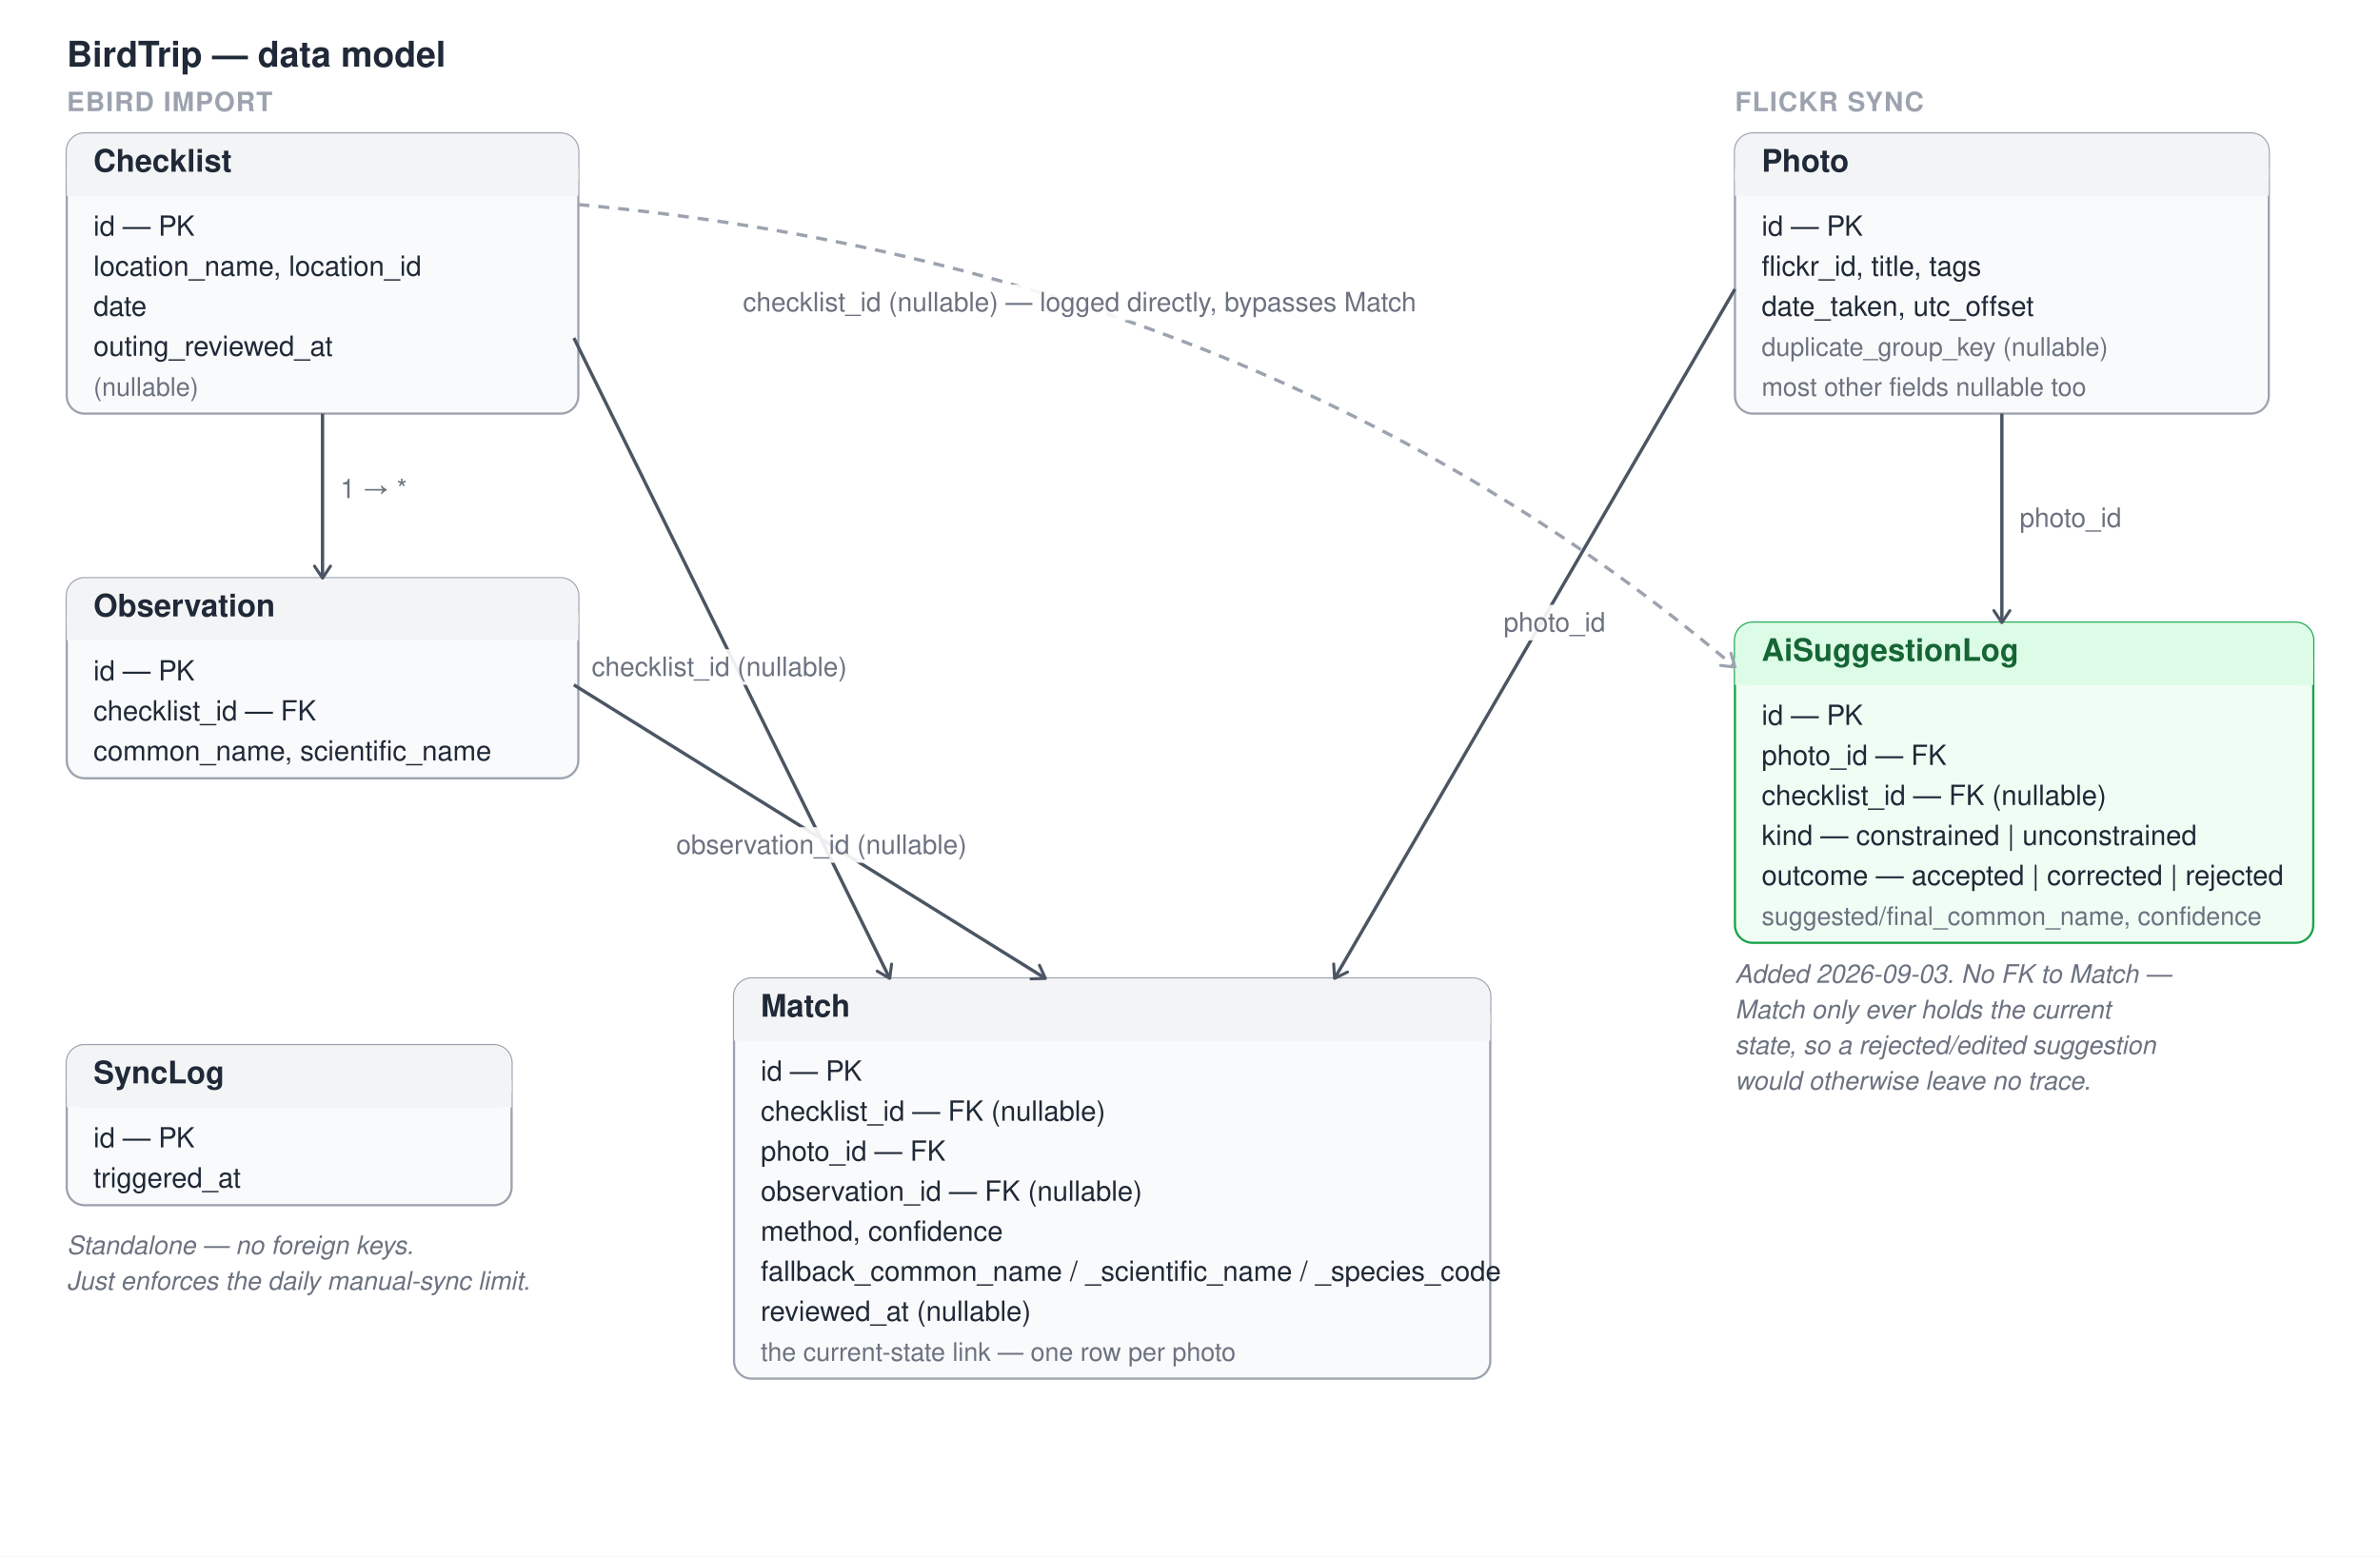
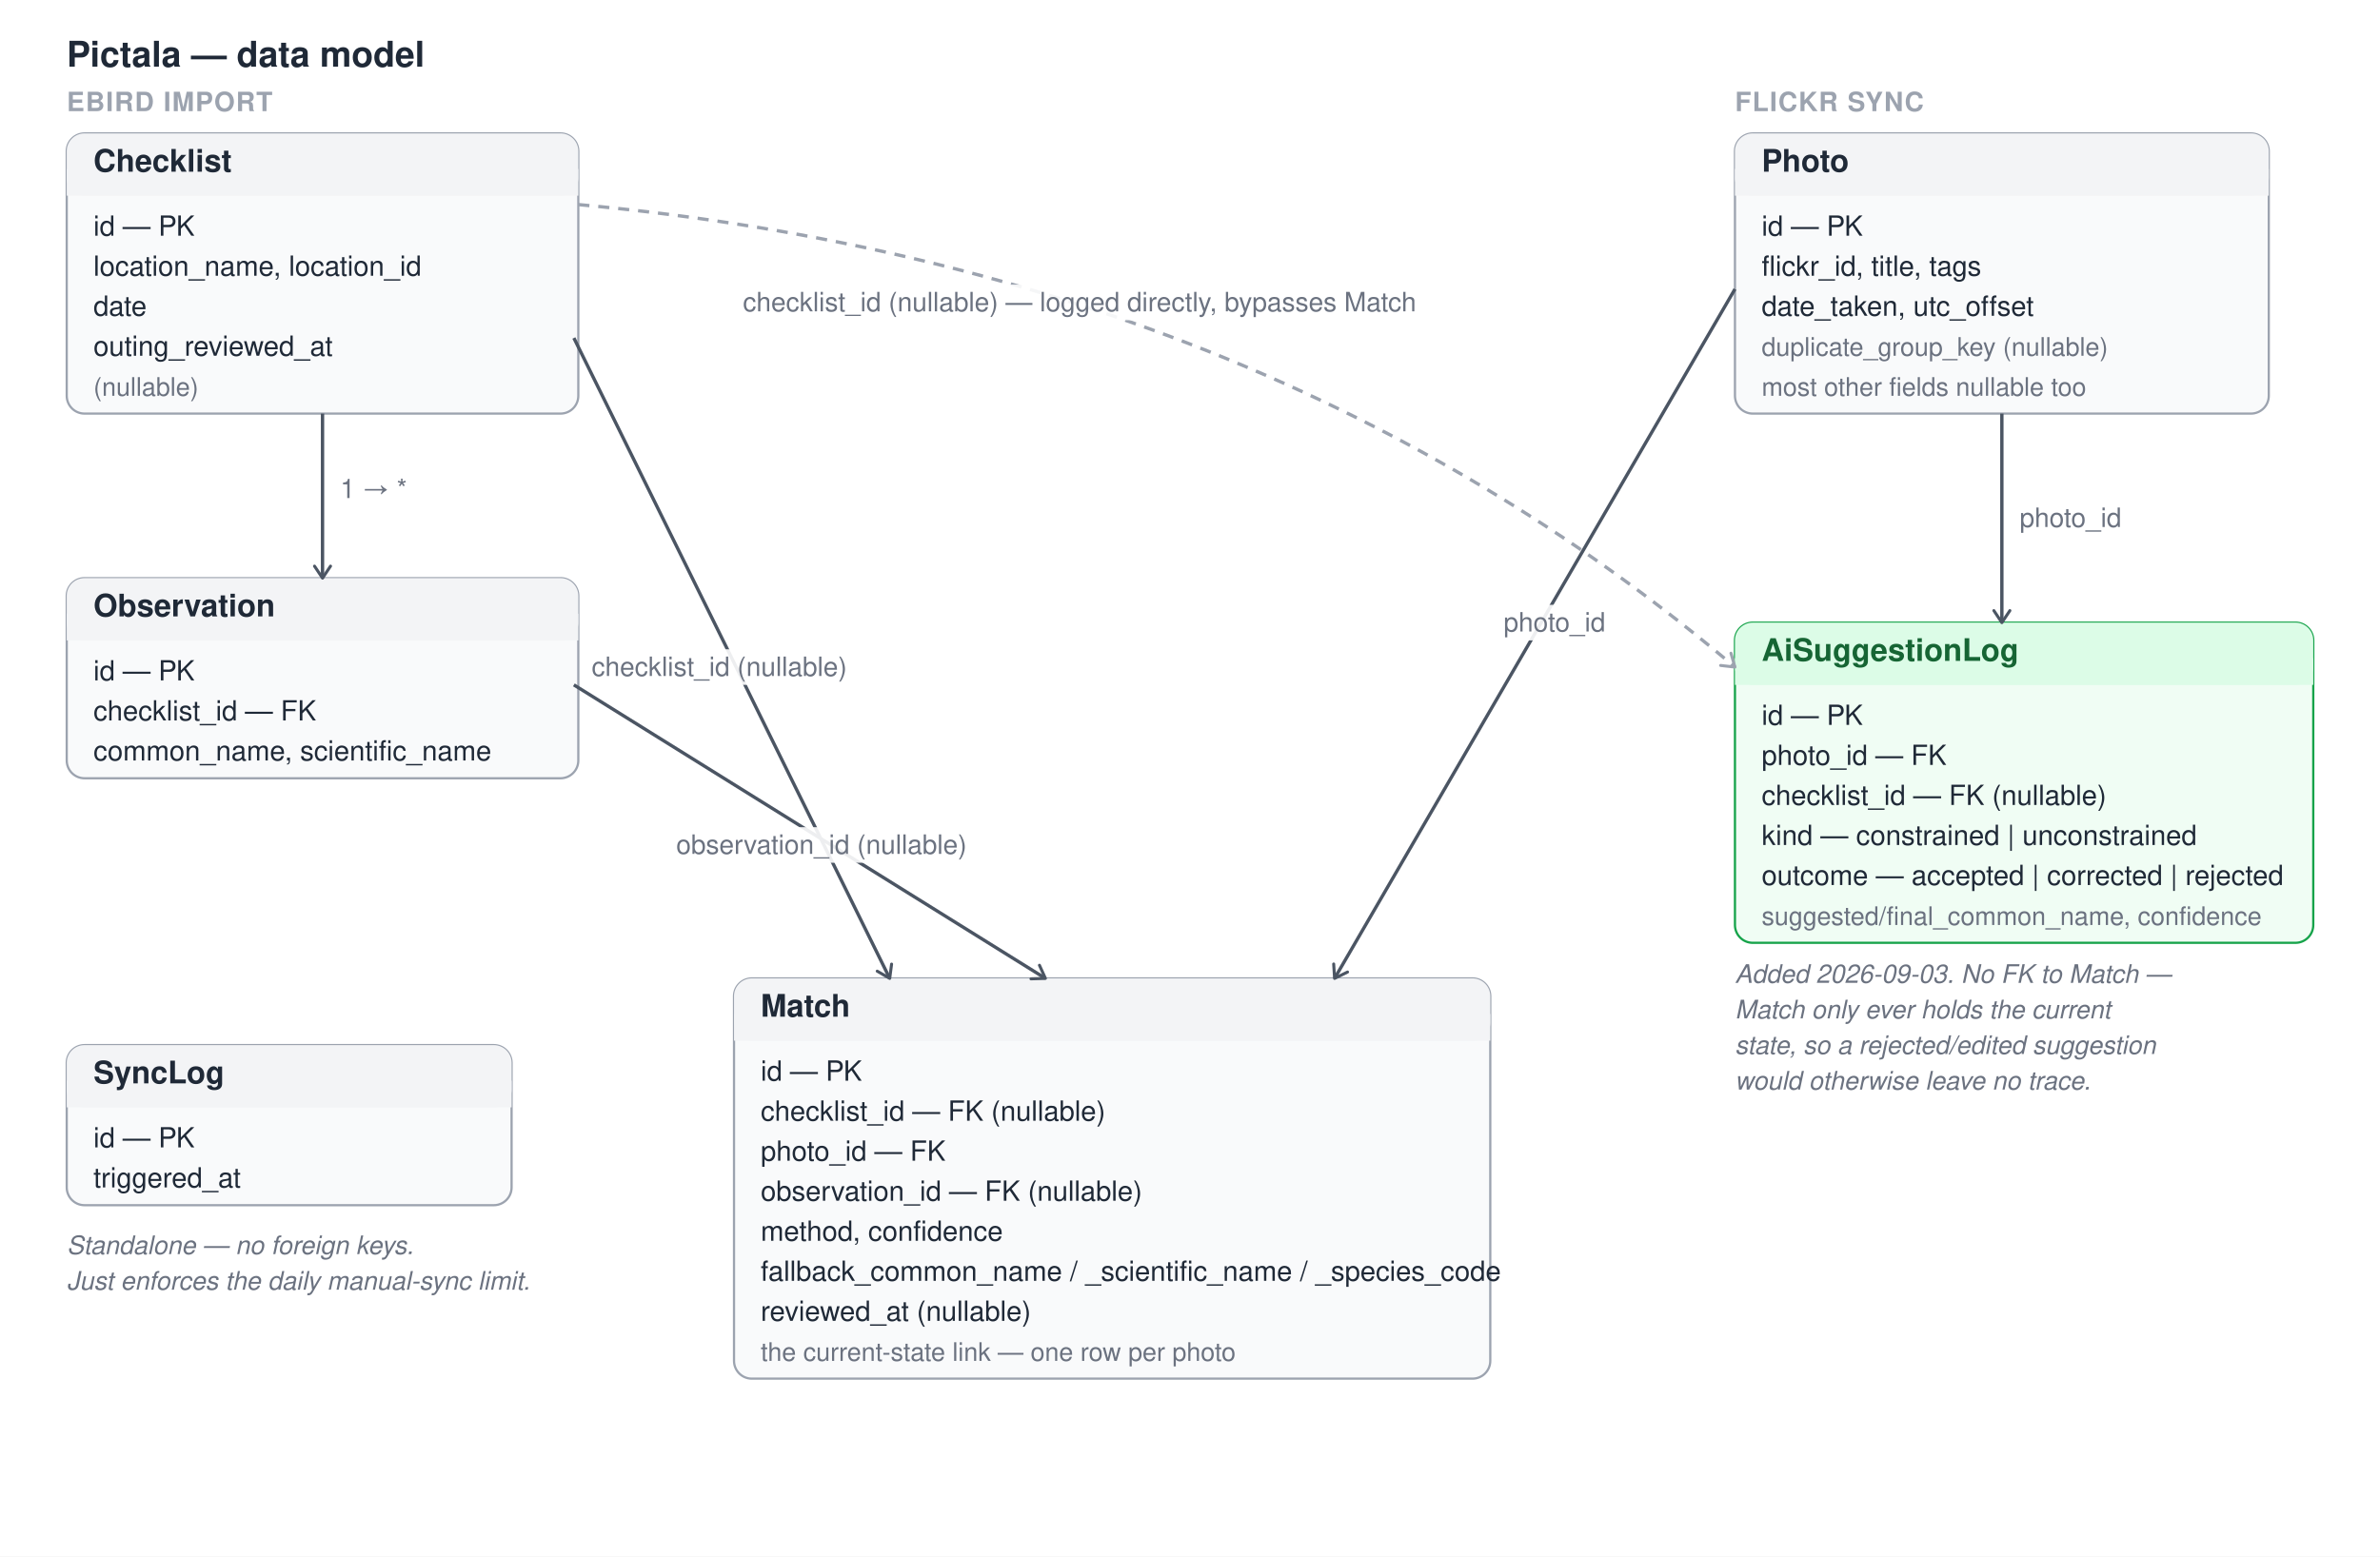
<svg xmlns="http://www.w3.org/2000/svg" width="1070" height="700" viewBox="0 0 1070 700" role="img">
  <style>
  text { font-family: -apple-system, BlinkMacSystemFont, 'Segoe UI', Helvetica, Arial, sans-serif; }
  .t { font-size: 12.5px; fill: #1f2937; }
  .tm { font-size: 11.5px; fill: #6b7280; }
  .ts { font-size: 12px; fill: #6b7280; }
  .th { font-size: 14px; font-weight: 600; fill: #1f2937; }
  .group-label { font-size: 12px; font-weight: 600; fill: #9ca3af; letter-spacing: 0.04em; }
  .box rect.card { fill: #f9fafb; stroke: #9ca3af; }
  .box rect.head { fill: #f3f4f6; stroke: none; }
  .c-green rect.card { fill: #f0fdf4; stroke: #16a34a; }
  .c-green rect.head { fill: #dcfce7; stroke: none; }
  .c-green .th { fill: #166534; }
  .arr { stroke: #4b5563; stroke-width: 1.5; fill: none; }
  .arr-dashed { stroke: #9ca3af; stroke-width: 1.5; stroke-dasharray: 5 4; fill: none; }
  .note { font-size: 11.5px; fill: #6b7280; font-style: italic; }
  .lbl-bg { fill: #ffffff; opacity: 0.9; }
</style>
  <defs>
    <marker id="arrow" viewBox="0 0 10 10" refX="8" refY="5" markerWidth="6" markerHeight="6" orient="auto-start-reverse">
      <path d="M2 1L8 5L2 9" fill="none" stroke="#4b5563" stroke-width="1.5" stroke-linecap="round" stroke-linejoin="round" />
    </marker>
    <marker id="arrow-g" viewBox="0 0 10 10" refX="8" refY="5" markerWidth="6" markerHeight="6" orient="auto-start-reverse">
      <path d="M2 1L8 5L2 9" fill="none" stroke="#9ca3af" stroke-width="1.5" stroke-linecap="round" stroke-linejoin="round" />
    </marker>
  </defs>
  <rect x="0" y="0" width="1070" height="700" fill="#ffffff" />
-   <text class="th" x="30" y="30" style="font-size:16px">BirdTrip — data model</text>
+   <text class="th" x="30" y="30" style="font-size:16px">Pictala — data model</text>
  <text class="group-label" x="30" y="50">EBIRD IMPORT</text>
  <text class="group-label" x="780" y="50">FLICKR SYNC</text>
  <g class="box">
    <rect class="card" x="30" y="60" width="230" height="126" rx="8" />
    <rect class="head" x="30" y="60" width="230" height="28" rx="8" />
    <rect x="30" y="76" width="230" height="12" fill="#f3f4f6" />
    <text class="th" x="42" y="74" dominant-baseline="central">Checklist</text>
    <text class="t" x="42" y="106">id — PK</text>
    <text class="t" x="42" y="124">location_name, location_id</text>
    <text class="t" x="42" y="142">date</text>
    <text class="t" x="42" y="160">outing_reviewed_at</text>
    <text class="tm" x="42" y="178">(nullable)</text>
  </g>
  <g class="box">
    <rect class="card" x="30" y="260" width="230" height="90" rx="8" />
    <rect class="head" x="30" y="260" width="230" height="28" rx="8" />
    <rect x="30" y="276" width="230" height="12" fill="#f3f4f6" />
    <text class="th" x="42" y="274" dominant-baseline="central">Observation</text>
    <text class="t" x="42" y="306">id — PK</text>
    <text class="t" x="42" y="324">checklist_id — FK</text>
    <text class="t" x="42" y="342">common_name, scientific_name</text>
  </g>
  <g class="box">
    <rect class="card" x="30" y="470" width="200" height="72" rx="8" />
    <rect class="head" x="30" y="470" width="200" height="28" rx="8" />
    <rect x="30" y="486" width="200" height="12" fill="#f3f4f6" />
    <text class="th" x="42" y="484" dominant-baseline="central">SyncLog</text>
    <text class="t" x="42" y="516">id — PK</text>
    <text class="t" x="42" y="534">triggered_at</text>
  </g>
  <text class="note" x="30" y="564">Standalone — no foreign keys.</text>
  <text class="note" x="30" y="580">Just enforces the daily manual-sync limit.</text>
  <g class="box">
    <rect class="card" x="780" y="60" width="240" height="126" rx="8" />
    <rect class="head" x="780" y="60" width="240" height="28" rx="8" />
    <rect x="780" y="76" width="240" height="12" fill="#f3f4f6" />
    <text class="th" x="792" y="74" dominant-baseline="central">Photo</text>
    <text class="t" x="792" y="106">id — PK</text>
    <text class="t" x="792" y="124">flickr_id, title, tags</text>
    <text class="t" x="792" y="142">date_taken, utc_offset</text>
    <text class="tm" x="792" y="160">duplicate_group_key (nullable)</text>
    <text class="tm" x="792" y="178">most other fields nullable too</text>
  </g>
  <g class="c-green">
    <rect class="card" x="780" y="280" width="260" height="144" rx="8" />
    <rect class="head" x="780" y="280" width="260" height="28" rx="8" />
    <rect x="780" y="296" width="260" height="12" fill="#dcfce7" />
    <text class="th" x="792" y="294" dominant-baseline="central">AiSuggestionLog</text>
    <text class="t" x="792" y="326">id — PK</text>
    <text class="t" x="792" y="344">photo_id — FK</text>
    <text class="t" x="792" y="362">checklist_id — FK (nullable)</text>
    <text class="t" x="792" y="380">kind — constrained | unconstrained</text>
    <text class="t" x="792" y="398">outcome — accepted | corrected | rejected</text>
    <text class="tm" x="792" y="416">suggested/final_common_name, confidence</text>
  </g>
  <text class="note" x="780" y="442">Added 2026-09-03. No FK to Match —</text>
  <text class="note" x="780" y="458">Match only ever holds the current</text>
  <text class="note" x="780" y="474">state, so a rejected/edited suggestion</text>
  <text class="note" x="780" y="490">would otherwise leave no trace.</text>
  <g class="box">
    <rect class="card" x="330" y="440" width="340" height="180" rx="8" />
    <rect class="head" x="330" y="440" width="340" height="28" rx="8" />
    <rect x="330" y="456" width="340" height="12" fill="#f3f4f6" />
    <text class="th" x="342" y="454" dominant-baseline="central">Match</text>
    <text class="t" x="342" y="486">id — PK</text>
    <text class="t" x="342" y="504">checklist_id — FK (nullable)</text>
    <text class="t" x="342" y="522">photo_id — FK</text>
    <text class="t" x="342" y="540">observation_id — FK (nullable)</text>
    <text class="t" x="342" y="558">method, confidence</text>
    <text class="t" x="342" y="576">fallback_common_name / _scientific_name / _species_code</text>
    <text class="t" x="342" y="594">reviewed_at (nullable)</text>
    <text class="tm" x="342" y="612">the current-state link — one row per photo</text>
  </g>
  <line x1="145" y1="186" x2="145" y2="260" class="arr" marker-end="url(#arrow)" />
  <rect class="lbl-bg" x="150" y="212" width="52" height="16" />
  <text class="ts" x="153" y="224">1 → *</text>
  <path d="M258,152 L400,440" class="arr" marker-end="url(#arrow)" />
  <rect class="lbl-bg" x="262" y="292" width="150" height="16" />
  <text class="ts" x="266" y="304">checklist_id (nullable)</text>
  <path d="M258,308 L470,440" class="arr" marker-end="url(#arrow)" />
  <rect class="lbl-bg" x="300" y="372" width="168" height="16" />
  <text class="ts" x="304" y="384">observation_id (nullable)</text>
  <path d="M780,130 L600,440" class="arr" marker-end="url(#arrow)" />
  <rect class="lbl-bg" x="672" y="272" width="66" height="16" />
  <text class="ts" x="676" y="284">photo_id</text>
  <line x1="900" y1="186" x2="900" y2="280" class="arr" marker-end="url(#arrow)" />
  <rect class="lbl-bg" x="905" y="225" width="66" height="16" />
  <text class="ts" x="908" y="237">photo_id</text>
  <path d="M260,92 C 480,112 650,190 780,300" class="arr-dashed" marker-end="url(#arrow-g)" />
  <rect class="lbl-bg" x="330" y="128" width="330" height="16" />
  <text class="ts" x="334" y="140" fill="#9ca3af">checklist_id (nullable) — logged directly, bypasses Match</text>
</svg>
